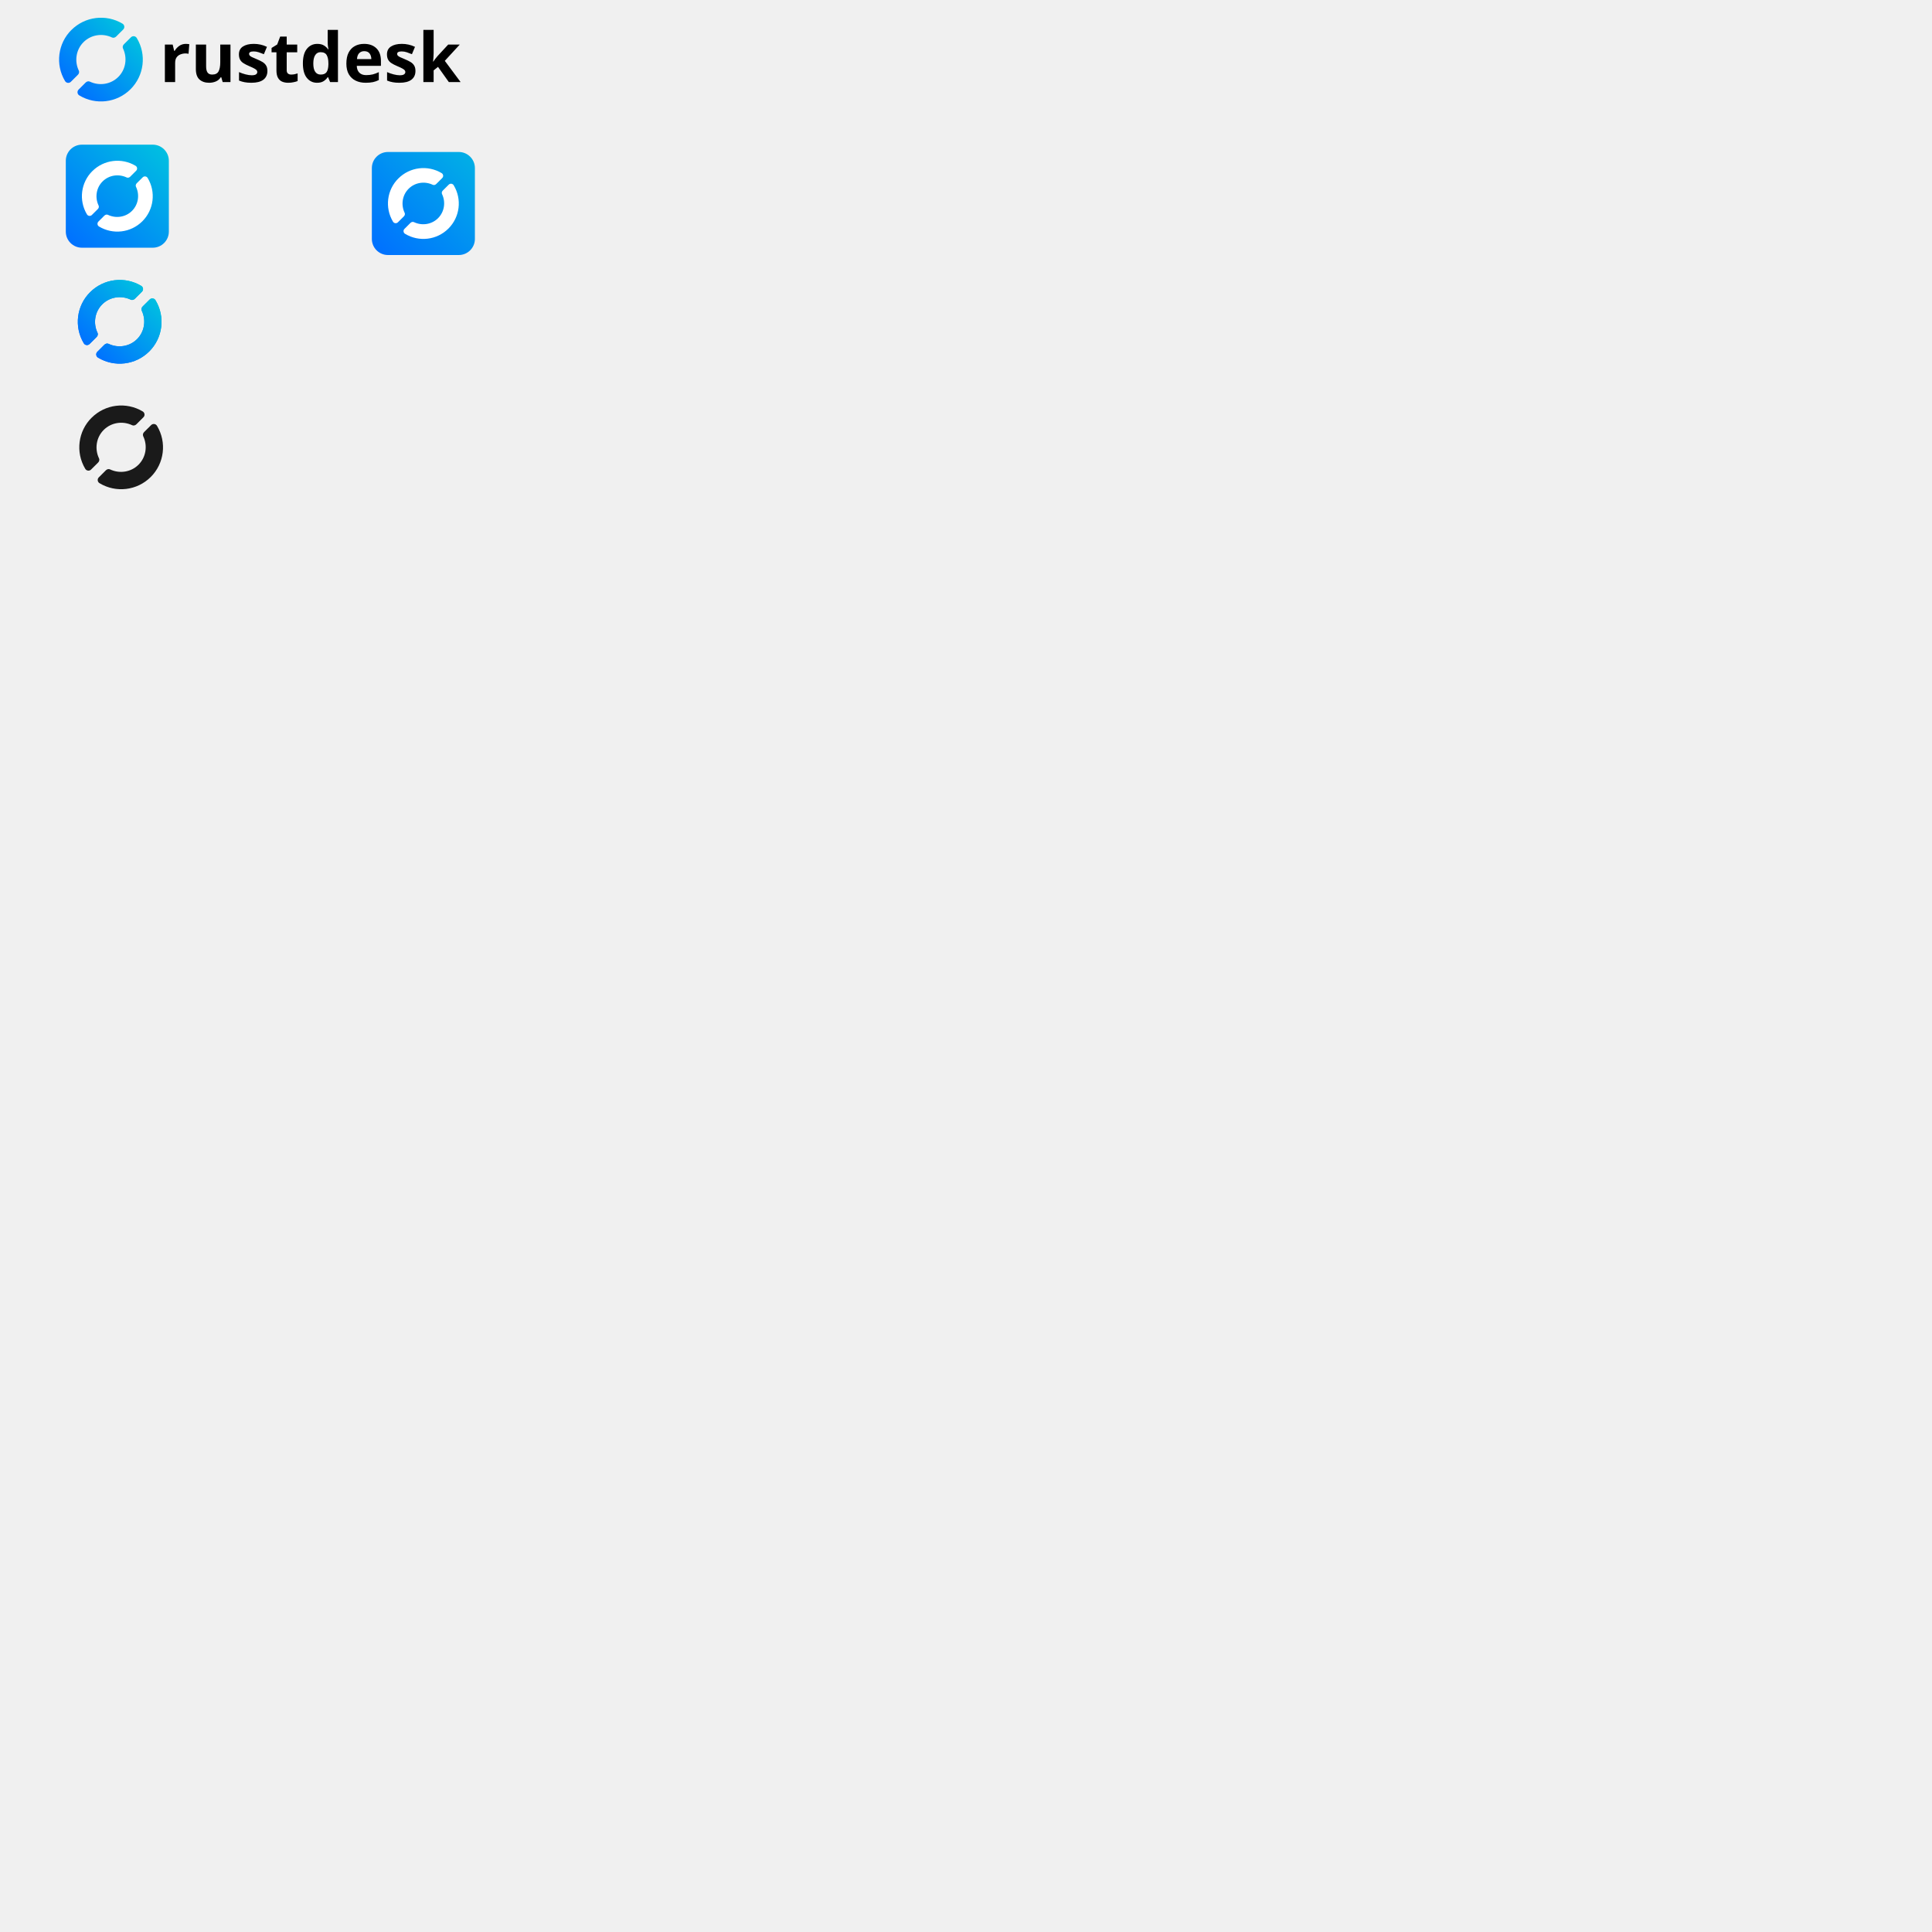
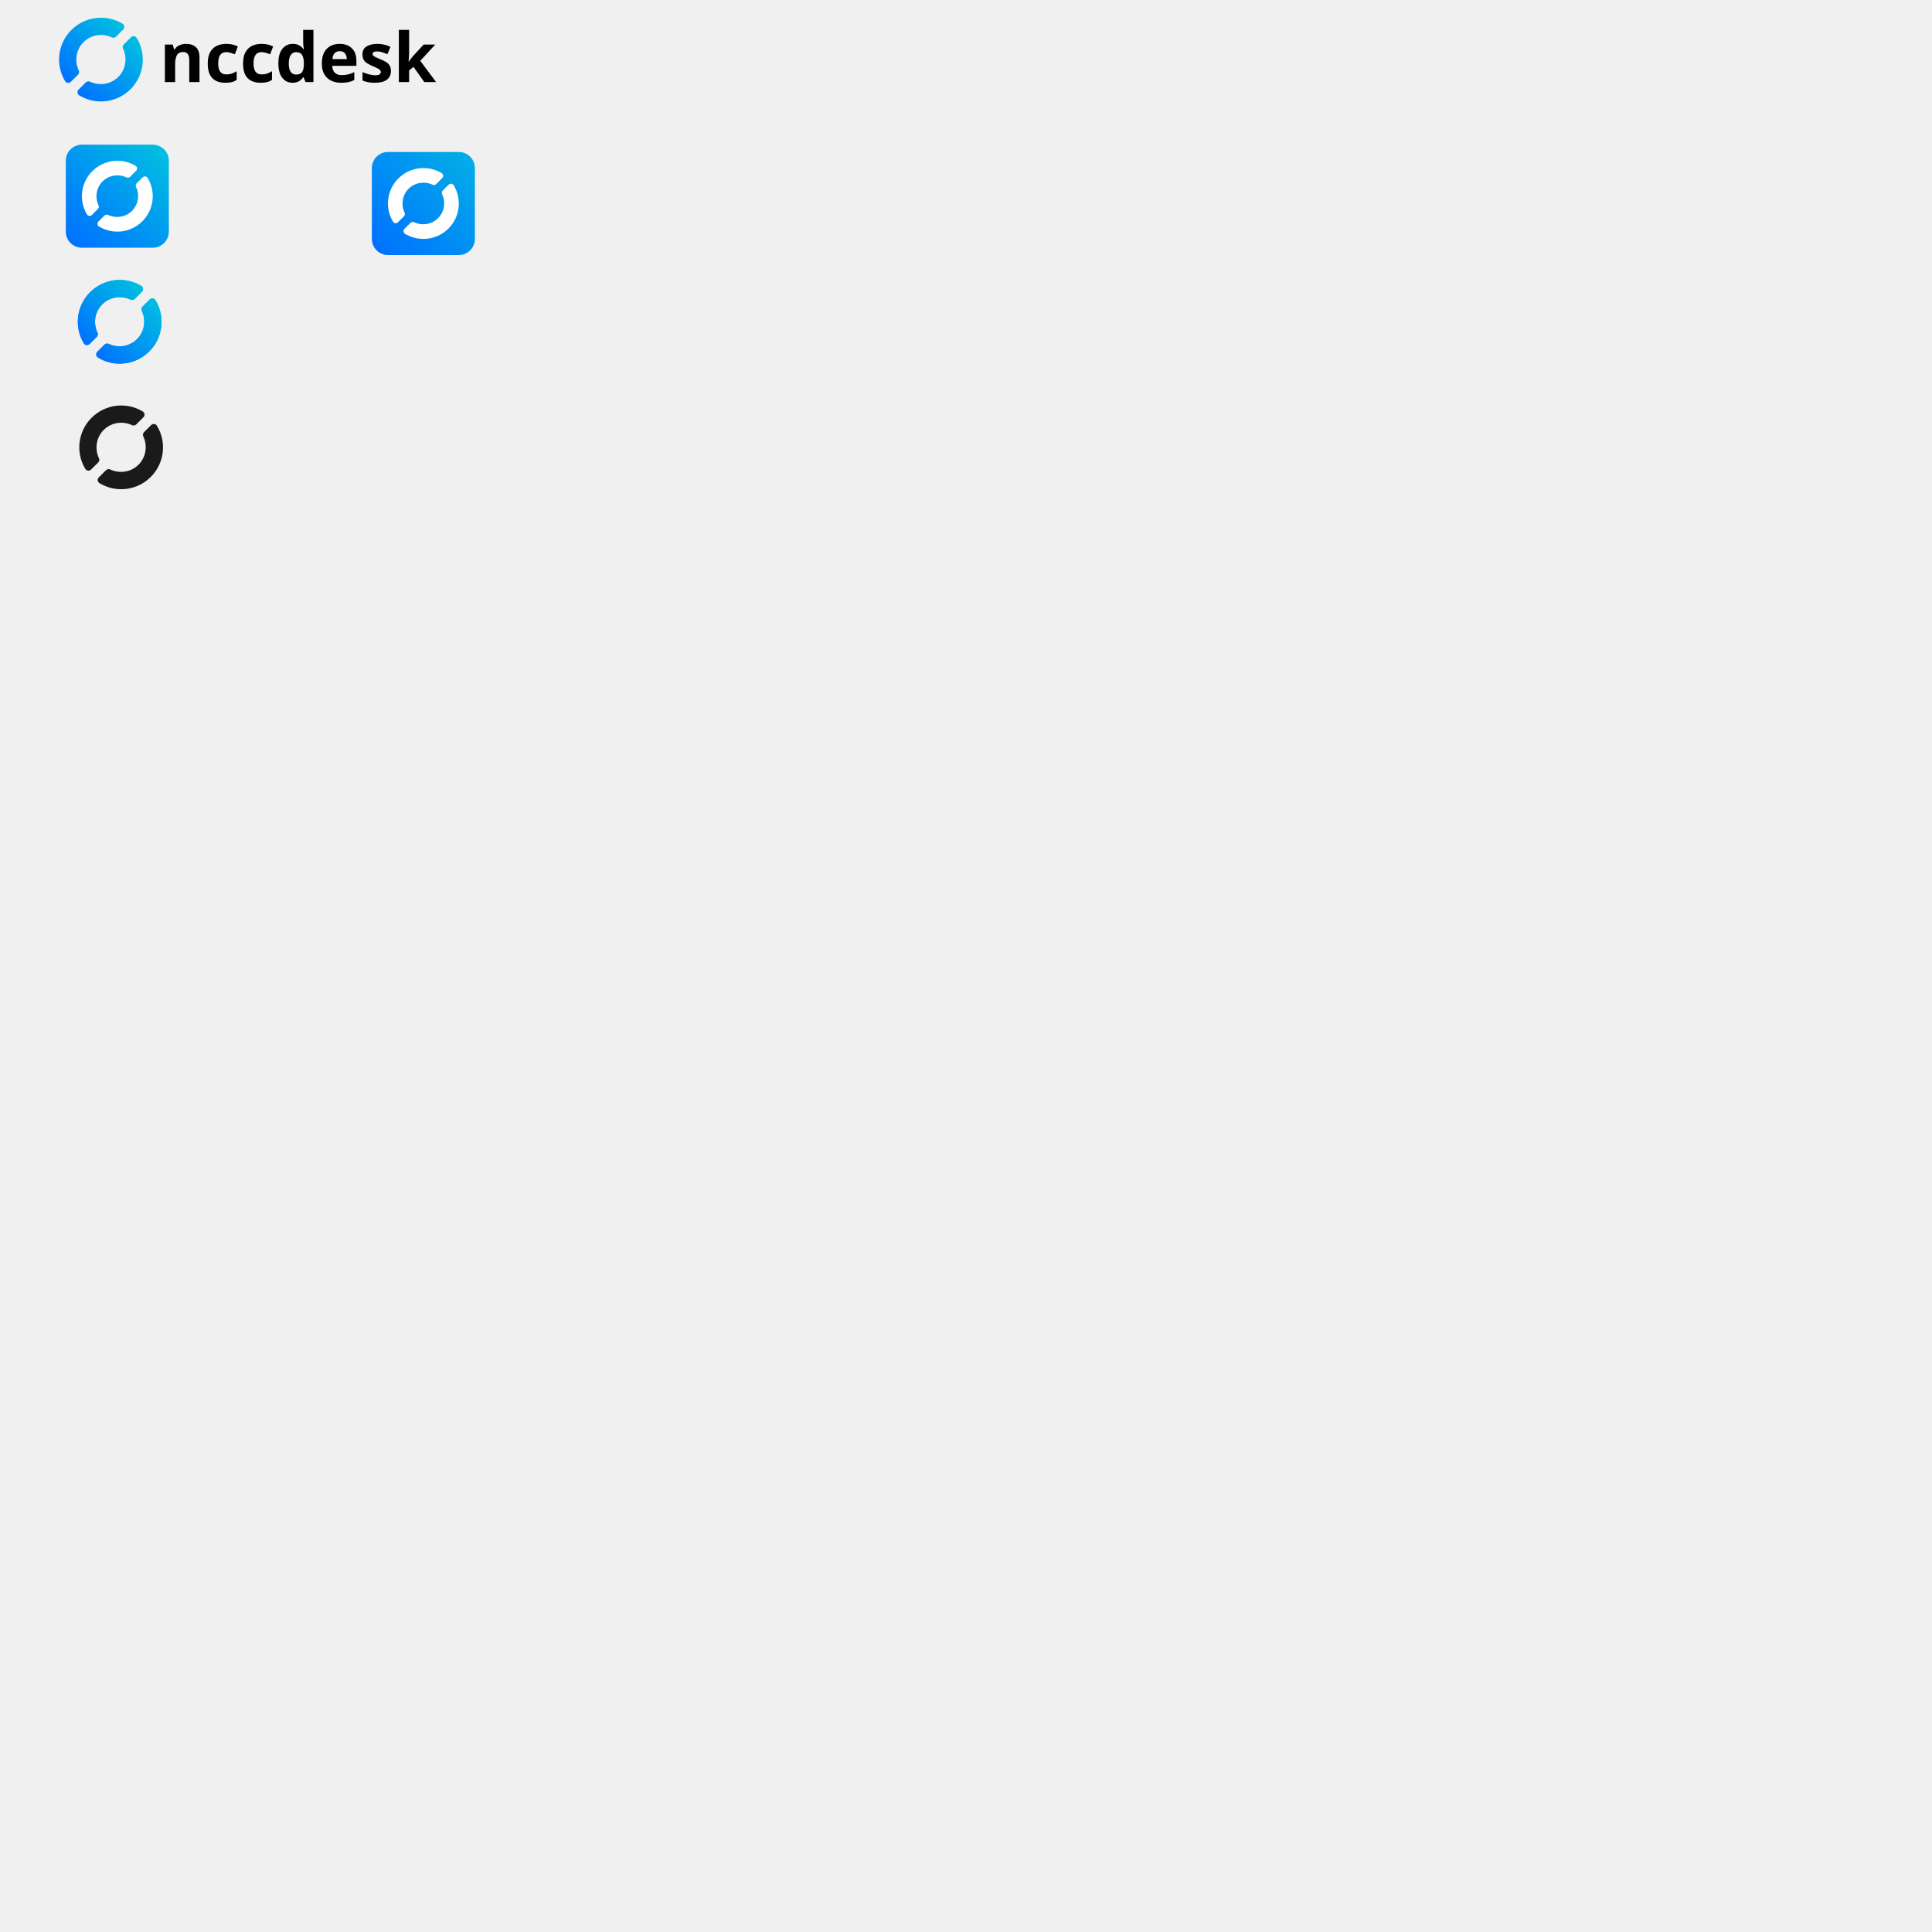
<svg xmlns="http://www.w3.org/2000/svg" xmlns:xlink="http://www.w3.org/1999/xlink" style="isolation:isolate" viewBox="66.993 897.484 600 600" version="1.1" id="svg11" xml:space="preserve" width="600" height="600">
  <defs id="defs15">
    <linearGradient id="linearGradient9947" x1="0.148" x2="0.845" y1="0.851" y2="0.154" gradientTransform="matrix(26.301,0,0,26.331,90.67354,911.7572)" gradientUnits="userSpaceOnUse">
      <stop offset="0" stop-color="#004ba6" id="stop9943" style="stop-color:#0071ff;stop-opacity:1;" />
      <stop offset="1" stop-color="#00bfe1" id="stop9945" style="stop-color:#01aee6;stop-opacity:1;" />
    </linearGradient>
    <linearGradient id="linearGradient9775" x1="0.045" x2="0.955" y1="0.955" y2="0.045" gradientTransform="matrix(32,0,0,32,231.03,929.9804)" gradientUnits="userSpaceOnUse">
      <stop offset="0" stop-color="#004ba6" id="stop9771" style="stop-color:#0071ff;stop-opacity:1;" />
      <stop offset="1" stop-color="#00bfe1" id="stop9773" style="stop-color:#01aee6;stop-opacity:1;" />
    </linearGradient>
    <linearGradient id="linearGradient5424" x1="0.148" x2="0.845" y1="0.851" y2="0.154" gradientTransform="matrix(26.301,0,0,26.331,90.67354,911.7572)" gradientUnits="userSpaceOnUse">
      <stop offset="0" stop-color="#004ba6" id="stop5420" style="stop-color:#0071ff;stop-opacity:1;" />
      <stop offset="1" stop-color="#00bfe1" id="stop5422" style="stop-color:#01aee6;stop-opacity:1;" />
    </linearGradient>
    <linearGradient id="linearGradient1258" x1="0.045" x2="0.955" y1="0.955" y2="0.045" gradientTransform="matrix(32,0,0,32,231.03,929.9804)" gradientUnits="userSpaceOnUse">
      <stop offset="0" stop-color="#004ba6" id="stop1254" style="stop-color:#0071ff;stop-opacity:1;" />
      <stop offset="1" stop-color="#00bfe1" id="stop1256" style="stop-color:#01aee6;stop-opacity:1;" />
    </linearGradient>
    <linearGradient id="linearGradient1228" x1="0.045" x2="0.955" y1="0.955" y2="0.045" gradientTransform="matrix(32,0,0,32,231.03,929.9804)" gradientUnits="userSpaceOnUse">
      <stop offset="0" stop-color="#004ba6" id="stop1224" style="stop-color:#0071ff;stop-opacity:1;" />
      <stop offset="100%" stop-color="#00bfe1" id="stop1226" />
    </linearGradient>
    <rect x="34.073" y="7.526" width="62.535" height="16.147" id="rect9005" />
    <linearGradient id="a-3" x1="0.045" x2="0.955" y1="0.955" y2="0.045" gradientTransform="matrix(32,0,0,32,231.03,929.9804)" gradientUnits="userSpaceOnUse">
      <stop offset="0%" stop-color="#004ba6" id="stop294" />
      <stop offset="100%" stop-color="#00bfe1" id="stop296" />
    </linearGradient>
    <linearGradient xlink:href="#linearGradient1228" id="linearGradient426" gradientUnits="userSpaceOnUse" gradientTransform="matrix(32,0,0,32,45.09661,851.7449)" x1="0.045" y1="0.955" x2="0.955" y2="0.045" />
    <linearGradient xlink:href="#a" id="linearGradient5414" gradientUnits="userSpaceOnUse" gradientTransform="matrix(26.00048,0,0,25.99935,91.16012,984.4207)" x1="0.148" y1="0.851" x2="0.845" y2="0.154" />
    <linearGradient xlink:href="#a" id="linearGradient9753" gradientUnits="userSpaceOnUse" gradientTransform="matrix(26.00048,0,0,25.99935,66.99302,897.4845)" x1="0.148" y1="0.851" x2="0.845" y2="0.154" />
    <linearGradient xlink:href="#linearGradient9775" id="linearGradient9769" gradientUnits="userSpaceOnUse" gradientTransform="matrix(32,0,0,32,45.09661,851.7449)" x1="0.045" y1="0.955" x2="0.955" y2="0.045" />
    <linearGradient xlink:href="#a" id="linearGradient9831" gradientUnits="userSpaceOnUse" gradientTransform="matrix(22.0004,0,0,21.99946,71.99301,902.4844)" x1="0.148" y1="0.851" x2="0.845" y2="0.154" />
    <linearGradient xlink:href="#a" id="linearGradient342" gradientUnits="userSpaceOnUse" gradientTransform="matrix(26.00048,0,0,25.99936,17.98453,891.7487)" x1="0.148" y1="0.851" x2="0.845" y2="0.154" />
    <linearGradient xlink:href="#a" id="linearGradient765" gradientUnits="userSpaceOnUse" gradientTransform="matrix(26.00048,0,0,25.99936,17.98453,891.7487)" x1="0.148" y1="0.851" x2="0.845" y2="0.154" />
  </defs>
  <linearGradient id="a" x1="0.148" x2="0.845" y1="0.851" y2="0.154" gradientTransform="matrix(26.301,0,0,26.331,90.67354,911.7572)" gradientUnits="userSpaceOnUse">
    <stop offset="0" stop-color="#004ba6" id="stop4" style="stop-color:#0071ff;stop-opacity:1;" />
    <stop offset="1" stop-color="#00bfe1" id="stop6" style="stop-color:#00bfe1;stop-opacity:1;" />
  </linearGradient>
  <text xml:space="preserve" transform="translate(66.993,897.484)" id="text9003" style="white-space:pre;shape-inside:url(#rect9005);display:inline;fill:#0071ff" />
  <path fill="url(#a)" d="m 113.485,990.488 -2.135,2.122 c -0.376,0.337 -0.557,0.879 -0.347,1.337 1.423,2.976 0.883,6.524 -1.451,8.856 -2.335,2.331 -5.887,2.871 -8.867,1.449 -0.439,-0.197 -0.954,-0.03 -1.292,0.313 l -2.17,2.166 c -0.255,0.25 -0.381,0.602 -0.34,0.956 0.041,0.354 0.243,0.669 0.548,0.854 5.113,3.095 11.679,2.306 15.911,-1.912 4.232,-4.216 5.039,-10.773 1.955,-15.887 -0.177,-0.311 -0.489,-0.522 -0.844,-0.572 -0.355,-0.05 -0.713,0.068 -0.968,0.318 z m -18.467,-2.306 c -4.253,4.2 -5.086,10.758 -2.02,15.885 0.177,0.312 0.488,0.523 0.843,0.573 0.355,0.05 0.713,-0.068 0.969,-0.319 l 2.123,-2.109 c 0.385,-0.337 0.572,-0.885 0.359,-1.349 -1.423,-2.976 -0.884,-6.524 1.451,-8.856 2.334,-2.331 5.887,-2.871 8.866,-1.45 0.434,0.195 0.942,0.033 1.281,-0.3 l 2.182,-2.179 c 0.255,-0.249 0.381,-0.601 0.34,-0.956 -0.042,-0.353 -0.243,-0.668 -0.548,-0.854 -5.122,-3.068 -11.678,-2.255 -15.893,1.972 z" id="path5412" style="fill:url(#linearGradient5414);stroke-width:0.988" />
  <g id="g9521">
    <g id="g3226" transform="translate(42.33301,90.66725)">
      <path fill="url(#a)" d="M 72.097,883.745 H 50.097 c -2.76,0 -5,-2.24 -5,-5 v -22 c 0,-2.759 2.24,-5 5,-5 h 22 c 2.759,0 5,2.241 5,5 v 22 c 0,2.76 -2.241,5 -5,5 z" id="path422" style="isolation:isolate;fill:url(#linearGradient426)" />
    </g>
    <path fill="url(#a)" d="m 111.32,952.547 -1.807,1.795 c -0.318,0.285 -0.472,0.744 -0.293,1.131 1.204,2.518 0.747,5.52 -1.228,7.494 -1.976,1.973 -4.981,2.429 -7.502,1.226 -0.371,-0.166 -0.807,-0.025 -1.093,0.265 l -1.836,1.833 c -0.216,0.211 -0.322,0.51 -0.288,0.809 0.034,0.3 0.206,0.567 0.463,0.723 4.326,2.618 9.882,1.951 13.463,-1.618 3.581,-3.568 4.264,-9.115 1.655,-13.443 -0.15,-0.263 -0.414,-0.442 -0.714,-0.484 -0.3,-0.042 -0.603,0.058 -0.819,0.269 z m -15.626,-1.951 c -3.599,3.554 -4.304,9.103 -1.709,13.441 0.15,0.264 0.413,0.443 0.714,0.485 0.3,0.042 0.603,-0.058 0.82,-0.27 l 1.797,-1.785 c 0.325,-0.285 0.484,-0.749 0.303,-1.141 -1.204,-2.518 -0.748,-5.52 1.228,-7.494 1.975,-1.973 4.981,-2.429 7.502,-1.227 0.367,0.165 0.797,0.028 1.084,-0.254 l 1.846,-1.844 c 0.216,-0.211 0.322,-0.509 0.288,-0.809 -0.035,-0.299 -0.206,-0.566 -0.463,-0.723 -4.334,-2.596 -9.881,-1.908 -13.448,1.669 z" id="path9011" style="fill:#ffffff;fill-opacity:1;stroke-width:0.836" />
  </g>
  <path fill="url(#a)" d="m 113.485,990.488 -2.135,2.122 c -0.376,0.337 -0.557,0.879 -0.347,1.337 1.423,2.976 0.883,6.524 -1.451,8.856 -2.335,2.331 -5.887,2.871 -8.867,1.449 -0.439,-0.197 -0.954,-0.03 -1.292,0.313 l -2.17,2.166 c -0.255,0.25 -0.381,0.602 -0.34,0.956 0.041,0.354 0.243,0.669 0.548,0.854 5.113,3.095 11.679,2.306 15.911,-1.912 4.232,-4.216 5.039,-10.773 1.955,-15.887 -0.177,-0.311 -0.489,-0.522 -0.844,-0.572 -0.355,-0.05 -0.713,0.068 -0.968,0.318 z m -18.467,-2.306 c -4.253,4.2 -5.086,10.758 -2.02,15.885 0.177,0.312 0.488,0.523 0.843,0.573 0.355,0.05 0.713,-0.068 0.969,-0.319 l 2.123,-2.109 c 0.385,-0.337 0.572,-0.885 0.359,-1.349 -1.423,-2.976 -0.884,-6.524 1.451,-8.856 2.334,-2.331 5.887,-2.871 8.866,-1.45 0.434,0.195 0.942,0.033 1.281,-0.3 l 2.182,-2.179 c 0.255,-0.249 0.381,-0.601 0.34,-0.956 -0.042,-0.353 -0.243,-0.668 -0.548,-0.854 -5.122,-3.068 -11.678,-2.255 -15.893,1.972 z" id="path9523" style="fill:url(#linearGradient5414);stroke-width:0.988" />
  <g id="g9759" transform="translate(18.35032,5.505096)">
    <g id="g8359">
      <text xml:space="preserve" style="font-style:normal;font-variant:normal;font-weight:normal;font-stretch:normal;font-size:21.333px;font-family:Asap;-inkscape-font-specification:Asap;fill:#0071ff" x="98.192" y="917.463" id="text9011">
-         <tspan id="tspan9009" x="98.192" y="917.463" style="font-style:normal;font-variant:normal;font-weight:600;font-stretch:normal;font-size:21.333px;font-family:Nunito;-inkscape-font-specification:'Nunito Semi-Bold';fill:#000000">rustdesk</tspan>
+         <tspan id="tspan9009" x="98.192" y="917.463" style="font-style:normal;font-variant:normal;font-weight:600;font-stretch:normal;font-size:21.333px;font-family:Nunito;-inkscape-font-specification:'Nunito Semi-Bold';fill:#000000">nccdesk</tspan>
      </text>
    </g>
    <path fill="url(#a)" d="m 89.318,903.552 -2.135,2.122 c -0.376,0.337 -0.557,0.879 -0.347,1.337 1.423,2.976 0.883,6.524 -1.451,8.856 -2.335,2.331 -5.887,2.871 -8.867,1.449 -0.439,-0.197 -0.954,-0.03 -1.292,0.313 l -2.17,2.166 c -0.255,0.25 -0.381,0.602 -0.34,0.956 0.041,0.354 0.243,0.669 0.548,0.854 5.113,3.095 11.679,2.306 15.911,-1.912 4.232,-4.216 5.039,-10.773 1.955,-15.887 -0.177,-0.311 -0.489,-0.522 -0.844,-0.572 -0.355,-0.05 -0.713,0.068 -0.968,0.318 z m -18.467,-2.306 c -4.253,4.2 -5.086,10.758 -2.02,15.885 0.177,0.312 0.488,0.523 0.843,0.573 0.355,0.05 0.713,-0.068 0.969,-0.319 l 2.123,-2.109 c 0.385,-0.337 0.572,-0.885 0.359,-1.349 -1.423,-2.976 -0.884,-6.524 1.451,-8.856 2.334,-2.331 5.887,-2.871 8.866,-1.45 0.434,0.195 0.942,0.033 1.281,-0.3 l 2.182,-2.179 c 0.255,-0.249 0.381,-0.601 0.34,-0.956 -0.042,-0.353 -0.243,-0.668 -0.548,-0.854 -5.122,-3.068 -11.678,-2.255 -15.893,1.972 z" id="path9751" style="fill:url(#linearGradient9753);stroke-width:0.988" />
  </g>
  <g id="g9767" transform="translate(95.04653,2.270736)">
    <g id="g9763" transform="translate(42.33301,90.66725)">
      <path fill="url(#a)" d="M 72.097,883.745 H 50.097 c -2.76,0 -5,-2.24 -5,-5 v -22 c 0,-2.759 2.24,-5 5,-5 h 22 c 2.759,0 5,2.241 5,5 v 22 c 0,2.76 -2.241,5 -5,5 z" id="path9761" style="isolation:isolate;fill:url(#linearGradient9769)" />
    </g>
    <path fill="url(#a)" d="m 111.32,952.547 -1.807,1.795 c -0.318,0.285 -0.472,0.744 -0.293,1.131 1.204,2.518 0.747,5.52 -1.228,7.494 -1.976,1.973 -4.981,2.429 -7.502,1.226 -0.371,-0.166 -0.807,-0.025 -1.093,0.265 l -1.836,1.833 c -0.216,0.211 -0.322,0.51 -0.288,0.809 0.034,0.3 0.206,0.567 0.463,0.723 4.326,2.618 9.882,1.951 13.463,-1.618 3.581,-3.568 4.264,-9.115 1.655,-13.443 -0.15,-0.263 -0.414,-0.442 -0.714,-0.484 -0.3,-0.042 -0.603,0.058 -0.819,0.269 z m -15.626,-1.951 c -3.599,3.554 -4.304,9.103 -1.709,13.441 0.15,0.264 0.413,0.443 0.714,0.485 0.3,0.042 0.603,-0.058 0.82,-0.27 l 1.797,-1.785 c 0.325,-0.285 0.484,-0.749 0.303,-1.141 -1.204,-2.518 -0.748,-5.52 1.228,-7.494 1.975,-1.973 4.981,-2.429 7.502,-1.227 0.367,0.165 0.797,0.028 1.084,-0.254 l 1.846,-1.844 c 0.216,-0.211 0.322,-0.509 0.288,-0.809 -0.035,-0.299 -0.206,-0.566 -0.463,-0.723 -4.334,-2.596 -9.881,-1.908 -13.448,1.669 z" id="path9765" style="fill:#ffffff;fill-opacity:1;stroke-width:0.836" />
  </g>
  <g id="g9825" transform="translate(-74.12332,-7.46099)">
    <g id="g9821" transform="translate(42.33301,90.66725)" />
  </g>
  <g id="g9889" transform="translate(-59.55055,66.71606)">
    <rect style="fill:#ffffff;fill-opacity:1;stroke:none;stroke-width:1;stroke-dasharray:none;stroke-opacity:1;paint-order:fill markers stroke" id="rect9885" width="32" height="32" x="66.993" y="897.484" />
    <path fill="url(#a)" d="m 90.883,907.619 -1.807,1.795 c -0.318,0.285 -0.472,0.744 -0.293,1.131 1.204,2.518 0.747,5.52 -1.228,7.494 -1.976,1.973 -4.981,2.429 -7.502,1.226 -0.371,-0.166 -0.807,-0.025 -1.093,0.265 l -1.836,1.833 c -0.216,0.211 -0.322,0.51 -0.288,0.809 0.034,0.3 0.206,0.567 0.463,0.723 4.326,2.618 9.882,1.951 13.463,-1.618 3.581,-3.568 4.264,-9.115 1.655,-13.443 -0.15,-0.263 -0.414,-0.442 -0.714,-0.484 -0.3,-0.043 -0.603,0.058 -0.819,0.269 z m -15.626,-1.951 c -3.599,3.554 -4.304,9.103 -1.709,13.441 0.15,0.264 0.413,0.443 0.714,0.485 0.3,0.042 0.603,-0.058 0.82,-0.27 l 1.797,-1.785 c 0.325,-0.285 0.484,-0.749 0.303,-1.141 -1.204,-2.518 -0.748,-5.52 1.228,-7.493 1.975,-1.973 4.981,-2.429 7.502,-1.227 0.367,0.165 0.797,0.028 1.084,-0.254 l 1.846,-1.844 c 0.216,-0.211 0.322,-0.509 0.288,-0.809 -0.035,-0.299 -0.206,-0.566 -0.463,-0.723 -4.334,-2.596 -9.881,-1.908 -13.448,1.668 z" id="path9829" style="fill:url(#linearGradient9831);stroke-width:0.988" />
  </g>
  <path fill="url(#a)" d="m 113.944,1029.483 -2.135,2.122 c -0.376,0.337 -0.557,0.879 -0.347,1.337 1.423,2.976 0.883,6.524 -1.451,8.856 -2.335,2.331 -5.887,2.871 -8.867,1.449 -0.439,-0.197 -0.954,-0.03 -1.292,0.313 l -2.17,2.166 c -0.255,0.25 -0.381,0.602 -0.34,0.956 0.041,0.354 0.243,0.669 0.548,0.854 5.113,3.095 11.679,2.306 15.911,-1.912 4.232,-4.216 5.039,-10.773 1.955,-15.887 -0.177,-0.311 -0.489,-0.522 -0.844,-0.572 -0.355,-0.05 -0.713,0.068 -0.968,0.318 z m -18.467,-2.306 c -4.253,4.2 -5.086,10.758 -2.02,15.885 0.177,0.312 0.488,0.523 0.843,0.573 0.355,0.05 0.713,-0.068 0.969,-0.319 l 2.123,-2.109 c 0.385,-0.337 0.572,-0.885 0.359,-1.349 -1.423,-2.976 -0.884,-6.524 1.451,-8.856 2.334,-2.331 5.887,-2.871 8.866,-1.45 0.434,0.195 0.942,0.033 1.281,-0.3 l 2.182,-2.179 c 0.255,-0.249 0.381,-0.601 0.34,-0.956 -0.042,-0.353 -0.243,-0.668 -0.548,-0.854 -5.122,-3.068 -11.678,-2.255 -15.893,1.972 z" id="path357" style="fill:#1a1a1a;stroke-width:0.988" />
  <path fill="url(#a)" d="m 34.579,1018.473 -2.135,2.122 c -0.376,0.337 -0.557,0.879 -0.347,1.337 1.423,2.976 0.883,6.524 -1.451,8.856 -2.335,2.331 -5.887,2.871 -8.867,1.449 -0.439,-0.197 -0.954,-0.03 -1.292,0.313 l -2.17,2.166 c -0.255,0.25 -0.381,0.602 -0.34,0.956 0.041,0.354 0.243,0.669 0.548,0.854 5.113,3.095 11.679,2.306 15.911,-1.912 4.232,-4.216 5.039,-10.773 1.955,-15.887 -0.177,-0.311 -0.489,-0.522 -0.844,-0.572 -0.355,-0.05 -0.713,0.068 -0.968,0.318 z m -18.467,-2.306 c -4.253,4.2 -5.086,10.758 -2.02,15.885 0.177,0.312 0.488,0.523 0.843,0.573 0.355,0.05 0.713,-0.068 0.969,-0.319 l 2.123,-2.109 c 0.385,-0.337 0.572,-0.885 0.359,-1.349 -1.423,-2.976 -0.884,-6.524 1.451,-8.856 2.334,-2.331 5.887,-2.871 8.866,-1.45 0.434,0.195 0.942,0.033 1.281,-0.3 l 2.182,-2.179 c 0.255,-0.249 0.381,-0.601 0.34,-0.956 -0.042,-0.353 -0.243,-0.668 -0.548,-0.854 -5.122,-3.068 -11.678,-2.255 -15.893,1.972 z" id="path408" style="fill:#ffffff;stroke-width:0.988" />
  <g id="g763" transform="translate(-49.90362,15.78627)">
    <g id="g761">
      <rect style="fill:#ffffff;fill-opacity:1;stroke:none;stroke-width:1;stroke-dasharray:none;stroke-opacity:1;paint-order:fill markers stroke" id="rect757" width="32" height="32" x="14.985" y="888.748" rx="5" ry="5" />
      <path fill="url(#a)" d="m 40.309,897.816 -2.135,2.122 c -0.376,0.337 -0.557,0.879 -0.347,1.337 1.423,2.976 0.883,6.524 -1.451,8.856 -2.335,2.331 -5.887,2.871 -8.867,1.449 -0.439,-0.197 -0.954,-0.03 -1.292,0.313 l -2.17,2.166 c -0.255,0.25 -0.381,0.602 -0.34,0.956 0.041,0.354 0.243,0.669 0.548,0.854 5.113,3.095 11.679,2.306 15.911,-1.912 4.232,-4.216 5.039,-10.773 1.955,-15.887 -0.177,-0.311 -0.489,-0.522 -0.844,-0.572 -0.355,-0.05 -0.713,0.068 -0.968,0.318 z M 21.843,895.511 c -4.253,4.2 -5.086,10.758 -2.02,15.885 0.177,0.312 0.488,0.523 0.843,0.573 0.355,0.05 0.713,-0.068 0.969,-0.319 l 2.123,-2.109 c 0.385,-0.337 0.572,-0.885 0.359,-1.349 -1.423,-2.976 -0.884,-6.524 1.451,-8.856 2.334,-2.331 5.887,-2.871 8.866,-1.45 0.434,0.195 0.942,0.033 1.281,-0.3 l 2.182,-2.179 c 0.255,-0.249 0.381,-0.601 0.34,-0.956 -0.041,-0.353 -0.243,-0.668 -0.548,-0.854 -5.122,-3.068 -11.678,-2.255 -15.893,1.972 z" id="path759" style="fill:url(#linearGradient765);stroke-width:0.988" />
    </g>
  </g>
  <path style="fill:#000000;stroke-width:1" id="path2240" d="" />
  <g id="g340" transform="translate(-53.94018,69.13041)">
    <g id="g369" transform="translate(-2.109404,-5.177626)">
      <rect style="fill:#ffffff;fill-opacity:1;stroke:none;stroke-width:1;stroke-dasharray:none;stroke-opacity:1;paint-order:fill markers stroke" id="rect336" width="32" height="32" x="14.985" y="888.748" rx="7" ry="7" />
      <path fill="url(#a)" d="m 40.309,897.816 -2.135,2.122 c -0.376,0.337 -0.557,0.879 -0.347,1.337 1.423,2.976 0.883,6.524 -1.451,8.856 -2.335,2.331 -5.887,2.871 -8.867,1.449 -0.439,-0.197 -0.954,-0.03 -1.292,0.313 l -2.17,2.166 c -0.255,0.25 -0.381,0.602 -0.34,0.956 0.041,0.354 0.243,0.669 0.548,0.854 5.113,3.095 11.679,2.306 15.911,-1.912 4.232,-4.216 5.039,-10.773 1.955,-15.887 -0.177,-0.311 -0.489,-0.522 -0.844,-0.572 -0.355,-0.05 -0.713,0.068 -0.968,0.318 z M 21.843,895.511 c -4.253,4.2 -5.086,10.758 -2.02,15.885 0.177,0.312 0.488,0.523 0.843,0.573 0.355,0.05 0.713,-0.068 0.969,-0.319 l 2.123,-2.109 c 0.385,-0.337 0.572,-0.885 0.359,-1.349 -1.423,-2.976 -0.884,-6.524 1.451,-8.856 2.334,-2.331 5.887,-2.871 8.866,-1.45 0.434,0.195 0.942,0.033 1.281,-0.3 l 2.182,-2.179 c 0.255,-0.249 0.381,-0.601 0.34,-0.956 -0.041,-0.353 -0.243,-0.668 -0.548,-0.854 -5.122,-3.068 -11.678,-2.255 -15.893,1.972 z" id="path338" style="fill:url(#linearGradient342);stroke-width:0.988" />
    </g>
  </g>
</svg>
